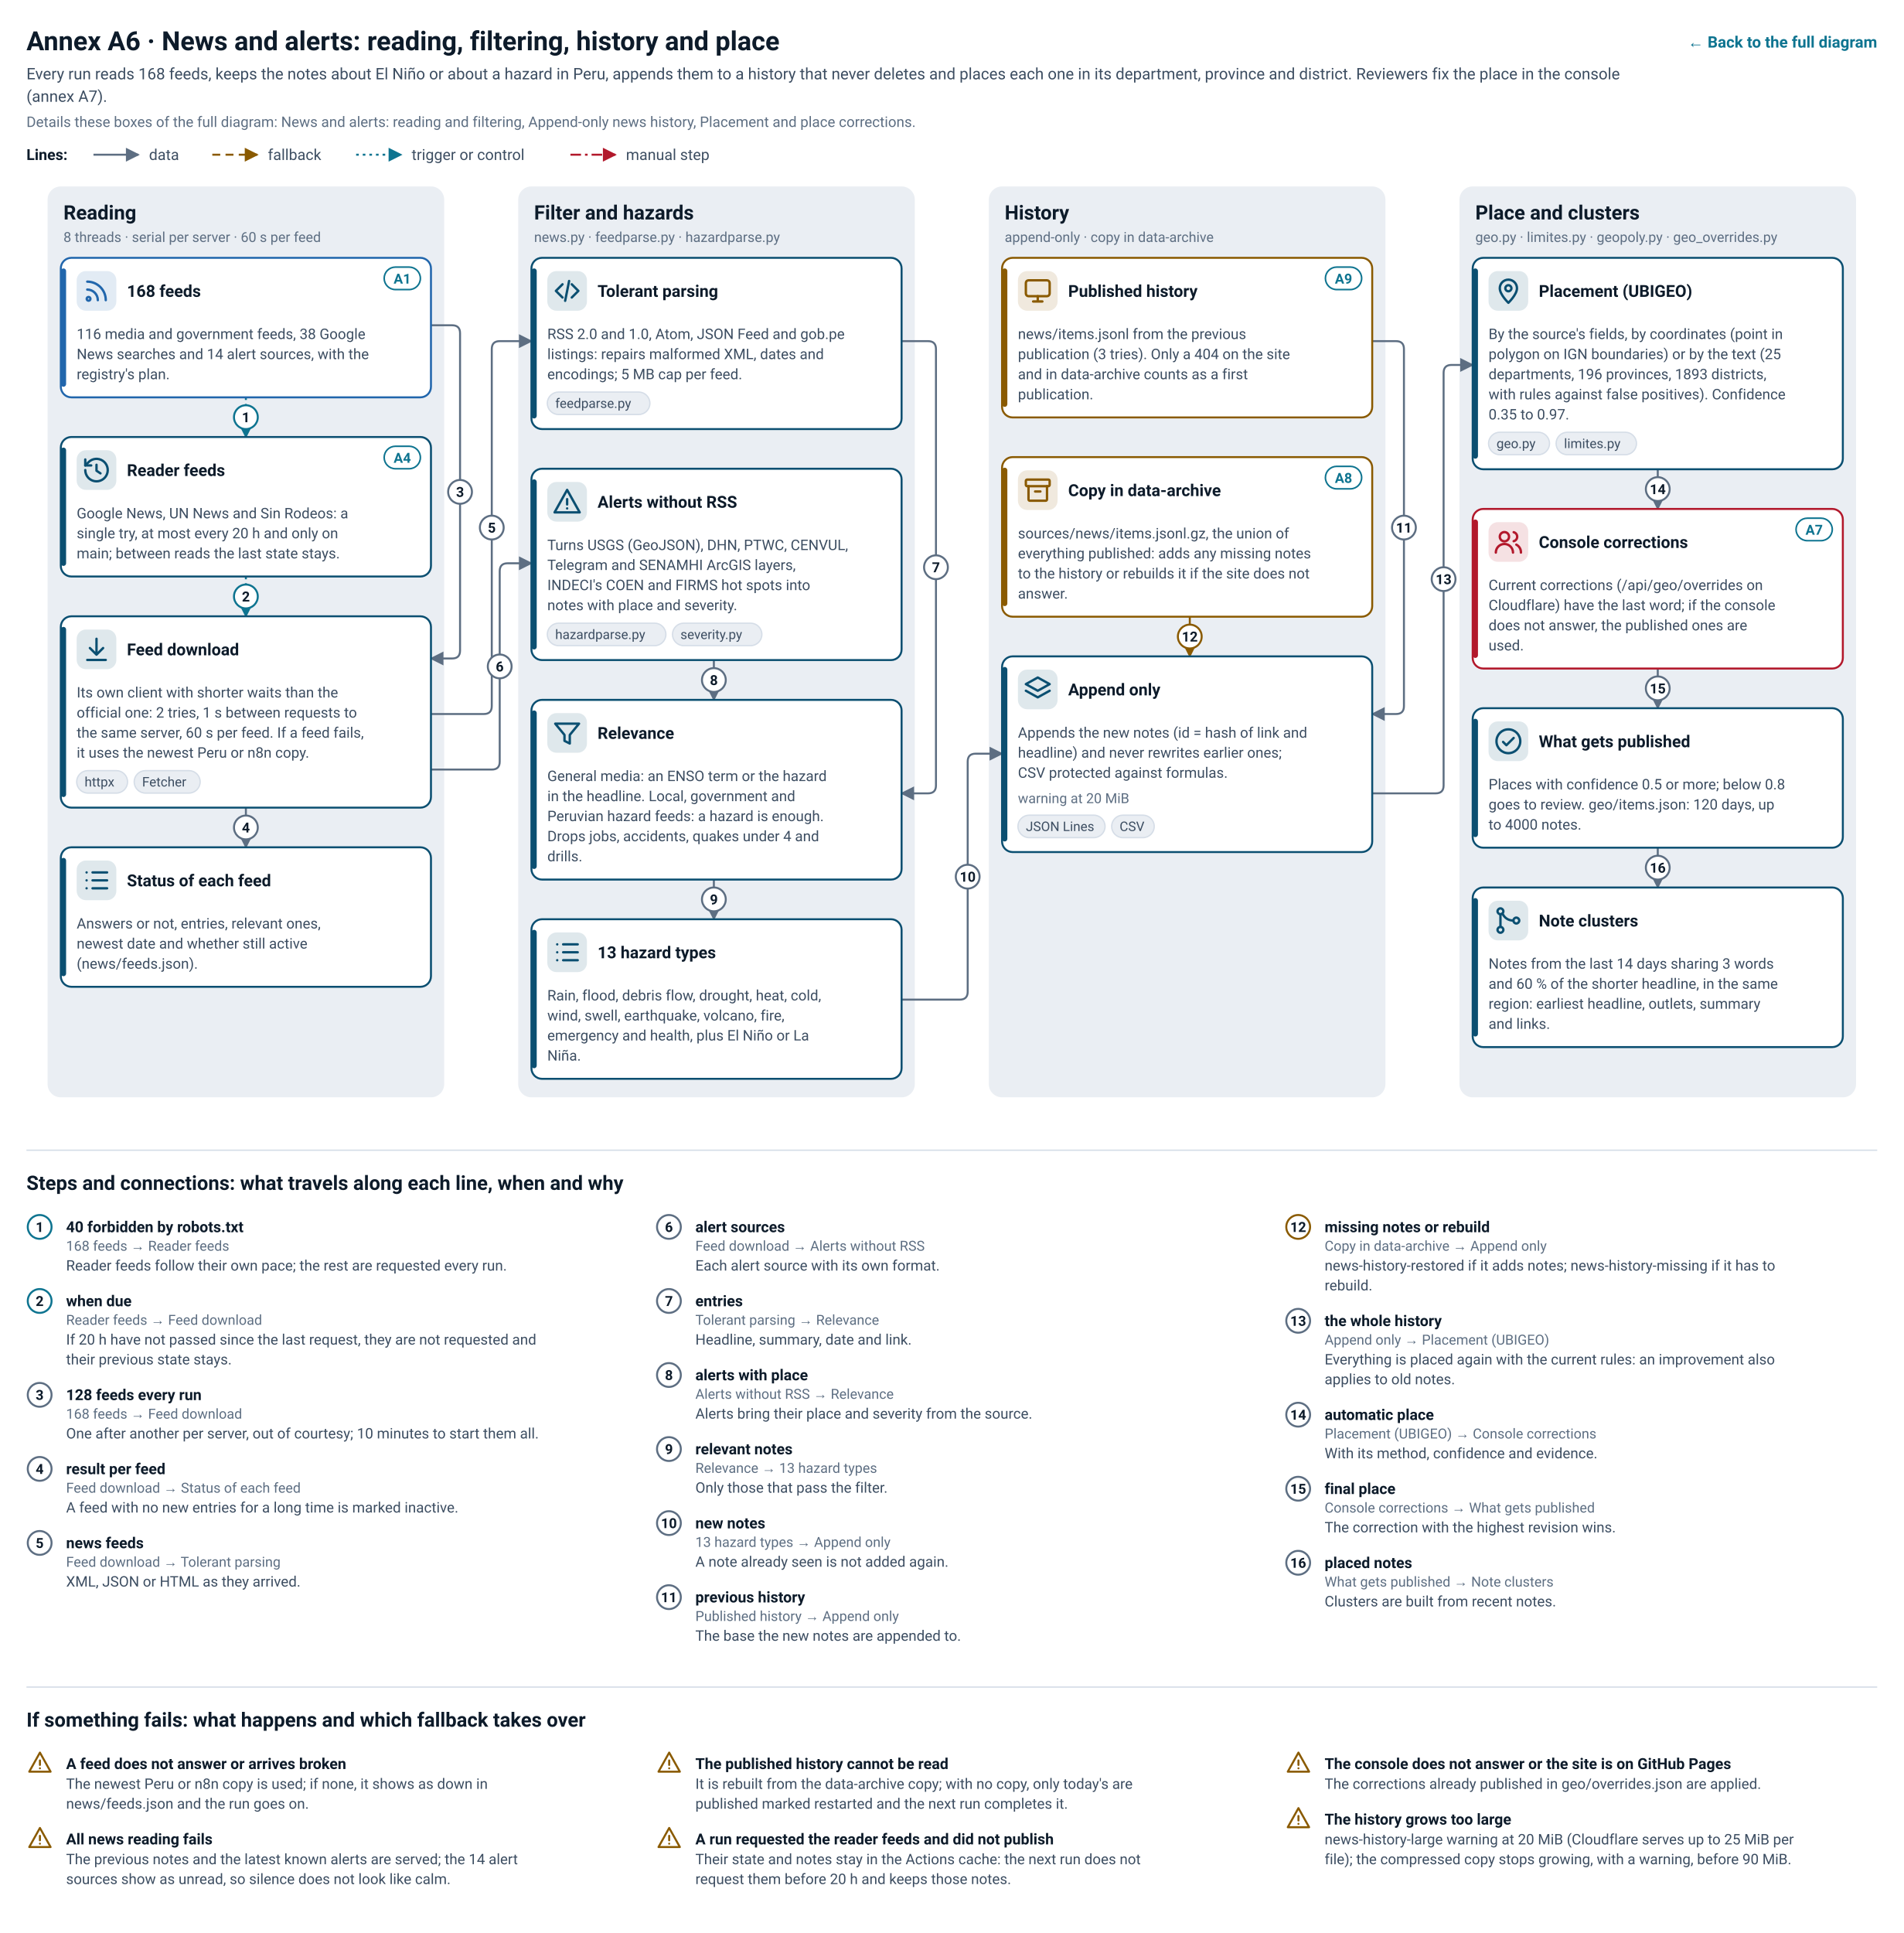
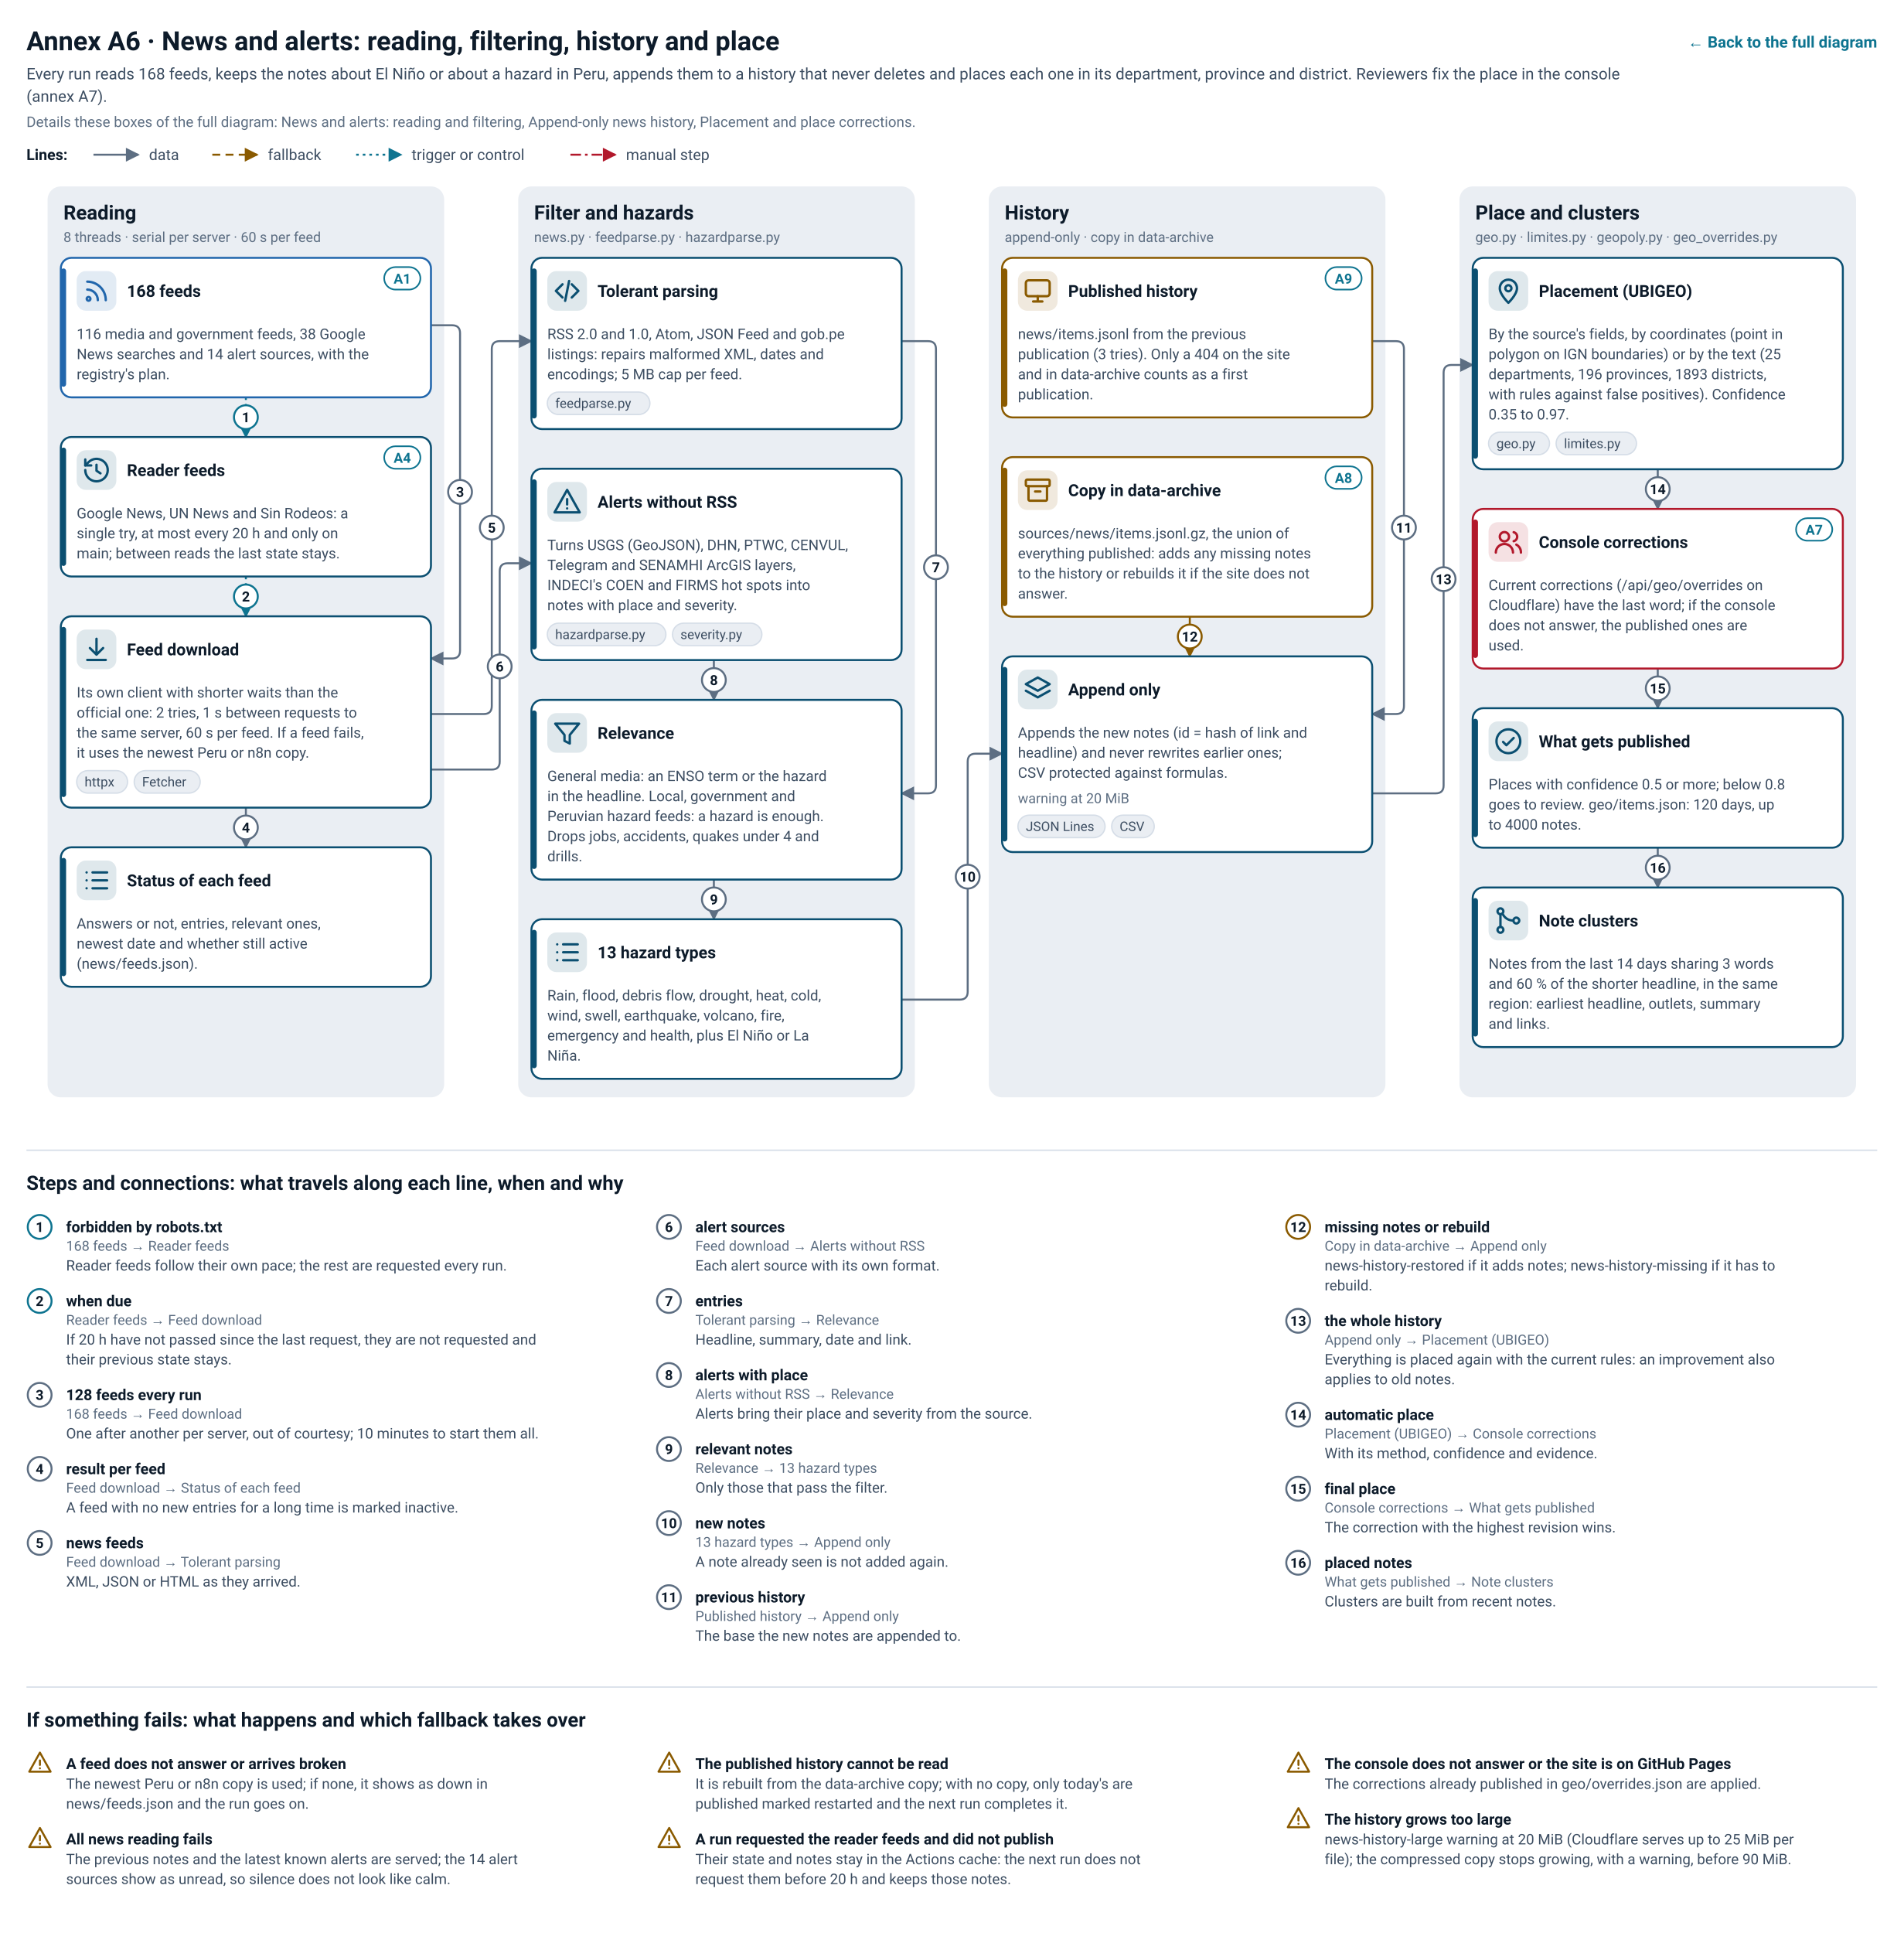
<svg xmlns="http://www.w3.org/2000/svg" viewBox="0 0 1440 1461.9" role="img" aria-labelledby="a6-t a6-d" font-family="system-ui, -apple-system, 'Segoe UI', Roboto, Arial, sans-serif">
  <style>
    .ar-node { stroke-width: 1.5; }
    .ar-h { font-weight: 700; }
    .ar-big, .ar-t, .ar-step-n { font-weight: 700; }
    .ar-halo { stroke-width: 5px; stroke-linejoin: round; paint-order: stroke; }
    .ar-badge { stroke-width: 1.5; }
    .ar-rule { stroke-width: 1; }
    .ar-e { fill: none; stroke-width: 1.5; }
    .ar-edge:hover .ar-e, .ar-edge:focus .ar-e { stroke-width: 3; }
    .ar-node-g:hover .ar-node { stroke-width: 3; }
    .ar-tile { fill-opacity: 0.13; }
    .ar-icon, .ar-warn { fill: none; stroke-width: 1.8; stroke-linecap: round; stroke-linejoin: round; }
    .ar-chip { stroke-width: 1; }
    .ar-tag { stroke-width: 1.2; }
    .ar-tag-t, .ar-link { font-weight: 700; }
    .ar-annex { cursor: pointer; }
    .ar-annex:hover .ar-tag, .ar-annex:focus .ar-tag { stroke-width: 2.4; }
    .ar-bg { fill: var(--bg-elev, #ffffff); }
    .ar-col { fill: var(--bg-sunk, #eaeef3); }
    .ar-node { fill: var(--bg-elev, #ffffff); }
    .ar-h, .ar-big, .ar-t { fill: var(--fg, #0d1b2a); }
    .ar-s { fill: var(--fg-2, #3c4d61); }
    .ar-m { fill: var(--fg-3, #5d6e82); }
    .ar-halo { stroke: var(--bg-elev, #ffffff); }
    .ar-badge { fill: var(--bg-elev, #ffffff); }
    .ar-step { fill: var(--brand, #0b4f71); }
    .ar-step-n { fill: var(--bg-elev, #ffffff); }
    .ar-rule { stroke: var(--line, #d5dde7); }
    .ar-chip { fill: var(--bg-sunk, #eaeef3); stroke: var(--line, #d5dde7); }
    .ar-chip-t { fill: var(--fg-2, #3c4d61); }
    .ar-tag { fill: var(--bg-elev, #ffffff); stroke: var(--brand-2, #0e7490); }
    .ar-tag-t, .ar-link { fill: var(--brand-2, #0e7490); }
    .ar-warn { stroke: var(--watch, #8a5a00); }
    .ar-g-sources { stroke: var(--cool, #2166ac); }
    .ar-f-sources { fill: var(--cool, #2166ac); }
    .ar-g-channels { stroke: var(--s2, #0f766e); }
    .ar-f-channels { fill: var(--s2, #0f766e); }
    .ar-g-stores { stroke: var(--watch, #8a5a00); }
    .ar-f-stores { fill: var(--watch, #8a5a00); }
    .ar-g-pipeline { stroke: var(--brand, #0b4f71); }
    .ar-f-pipeline { fill: var(--brand, #0b4f71); }
    .ar-g-publication { stroke: var(--ok, #1b7a43); }
    .ar-f-publication { fill: var(--ok, #1b7a43); }
    .ar-g-site { stroke: var(--s1, #c2410c); }
    .ar-f-site { fill: var(--s1, #c2410c); }
    .ar-g-operations { stroke: var(--na, #55657a); }
    .ar-f-operations { fill: var(--na, #55657a); }
    .ar-g-people { stroke: var(--warm, #b2182b); }
    .ar-f-people { fill: var(--warm, #b2182b); }
    .ar-e-data { stroke: var(--fg-3, #5d6e82); }
    .ar-k-data { fill: var(--fg-3, #5d6e82); }
    .ar-e-fallback { stroke: var(--watch, #8a5a00); }
    .ar-k-fallback { fill: var(--watch, #8a5a00); }
    .ar-e-trigger { stroke: var(--brand-2, #0e7490); }
    .ar-k-trigger { fill: var(--brand-2, #0e7490); }
    .ar-e-control { stroke: var(--brand-2, #0e7490); }
    .ar-k-control { fill: var(--brand-2, #0e7490); }
    .ar-e-human { stroke: var(--warm, #b2182b); }
    .ar-k-human { fill: var(--warm, #b2182b); }
    /* abierto solo, sigue el tema del sistema; dentro del sitio mandan las variables del tema */
    @media (prefers-color-scheme: dark) {
      :root:not([data-theme='light']) .ar-bg { fill: var(--bg-elev, #0f1c2b); }
      :root:not([data-theme='light']) .ar-col { fill: var(--bg-sunk, #0b1622); }
      :root:not([data-theme='light']) .ar-node { fill: var(--bg-elev, #0f1c2b); }
      :root:not([data-theme='light']) .ar-h, :root:not([data-theme='light']) .ar-big, :root:not([data-theme='light']) .ar-t { fill: var(--fg, #e3ebf3); }
      :root:not([data-theme='light']) .ar-s { fill: var(--fg-2, #b4c2d1); }
      :root:not([data-theme='light']) .ar-m { fill: var(--fg-3, #8d9db0); }
      :root:not([data-theme='light']) .ar-halo { stroke: var(--bg-elev, #0f1c2b); }
      :root:not([data-theme='light']) .ar-badge { fill: var(--bg-elev, #0f1c2b); }
      :root:not([data-theme='light']) .ar-step { fill: var(--brand, #5cc3e6); }
      :root:not([data-theme='light']) .ar-step-n { fill: var(--bg-elev, #0f1c2b); }
      :root:not([data-theme='light']) .ar-rule { stroke: var(--line, #22344a); }
      :root:not([data-theme='light']) .ar-chip { fill: var(--bg-sunk, #0b1622); stroke: var(--line, #22344a); }
      :root:not([data-theme='light']) .ar-chip-t { fill: var(--fg-2, #b4c2d1); }
      :root:not([data-theme='light']) .ar-tag { fill: var(--bg-elev, #0f1c2b); stroke: var(--brand-2, #38bdf8); }
      :root:not([data-theme='light']) .ar-tag-t, :root:not([data-theme='light']) .ar-link { fill: var(--brand-2, #38bdf8); }
      :root:not([data-theme='light']) .ar-warn { stroke: var(--watch, #f3c15b); }
      :root:not([data-theme='light']) .ar-g-sources { stroke: var(--cool, #6cb2e6); }
      :root:not([data-theme='light']) .ar-f-sources { fill: var(--cool, #6cb2e6); }
      :root:not([data-theme='light']) .ar-g-channels { stroke: var(--s2, #5eead4); }
      :root:not([data-theme='light']) .ar-f-channels { fill: var(--s2, #5eead4); }
      :root:not([data-theme='light']) .ar-g-stores { stroke: var(--watch, #f3c15b); }
      :root:not([data-theme='light']) .ar-f-stores { fill: var(--watch, #f3c15b); }
      :root:not([data-theme='light']) .ar-g-pipeline { stroke: var(--brand, #5cc3e6); }
      :root:not([data-theme='light']) .ar-f-pipeline { fill: var(--brand, #5cc3e6); }
      :root:not([data-theme='light']) .ar-g-publication { stroke: var(--ok, #5fd08f); }
      :root:not([data-theme='light']) .ar-f-publication { fill: var(--ok, #5fd08f); }
      :root:not([data-theme='light']) .ar-g-site { stroke: var(--s1, #fb923c); }
      :root:not([data-theme='light']) .ar-f-site { fill: var(--s1, #fb923c); }
      :root:not([data-theme='light']) .ar-g-operations { stroke: var(--na, #9aabbf); }
      :root:not([data-theme='light']) .ar-f-operations { fill: var(--na, #9aabbf); }
      :root:not([data-theme='light']) .ar-g-people { stroke: var(--warm, #f4795f); }
      :root:not([data-theme='light']) .ar-f-people { fill: var(--warm, #f4795f); }
      :root:not([data-theme='light']) .ar-e-data { stroke: var(--fg-3, #8d9db0); }
      :root:not([data-theme='light']) .ar-k-data { fill: var(--fg-3, #8d9db0); }
      :root:not([data-theme='light']) .ar-e-fallback { stroke: var(--watch, #f3c15b); }
      :root:not([data-theme='light']) .ar-k-fallback { fill: var(--watch, #f3c15b); }
      :root:not([data-theme='light']) .ar-e-trigger { stroke: var(--brand-2, #38bdf8); }
      :root:not([data-theme='light']) .ar-k-trigger { fill: var(--brand-2, #38bdf8); }
      :root:not([data-theme='light']) .ar-e-control { stroke: var(--brand-2, #38bdf8); }
      :root:not([data-theme='light']) .ar-k-control { fill: var(--brand-2, #38bdf8); }
      :root:not([data-theme='light']) .ar-e-human { stroke: var(--warm, #f4795f); }
      :root:not([data-theme='light']) .ar-k-human { fill: var(--warm, #f4795f); }
    }
  </style>
  <defs>
    <marker id="a6-m-data" viewBox="0 0 10 10" refX="9" refY="5" markerWidth="7" markerHeight="7" orient="auto-start-reverse">
      <path class="ar-k-data" d="M0 0L10 5L0 10z" />
    </marker>
    <marker id="a6-m-fallback" viewBox="0 0 10 10" refX="9" refY="5" markerWidth="7" markerHeight="7" orient="auto-start-reverse">
      <path class="ar-k-fallback" d="M0 0L10 5L0 10z" />
    </marker>
    <marker id="a6-m-trigger" viewBox="0 0 10 10" refX="9" refY="5" markerWidth="7" markerHeight="7" orient="auto-start-reverse">
      <path class="ar-k-trigger" d="M0 0L10 5L0 10z" />
    </marker>
    <marker id="a6-m-control" viewBox="0 0 10 10" refX="9" refY="5" markerWidth="7" markerHeight="7" orient="auto-start-reverse">
      <path class="ar-k-control" d="M0 0L10 5L0 10z" />
    </marker>
    <marker id="a6-m-human" viewBox="0 0 10 10" refX="9" refY="5" markerWidth="7" markerHeight="7" orient="auto-start-reverse">
      <path class="ar-k-human" d="M0 0L10 5L0 10z" />
    </marker>
  </defs>
  <rect class="ar-bg" x="0" y="0" width="1440" height="1461.9" rx="14" />
  <text class="ar-big" x="20" y="38" font-size="20">Annex A6 · News and alerts: reading, filtering, history and place</text>
  <a class="ar-annex" href="../arquitectura-en.svg" data-annex="full">
    <text class="ar-link" x="1420" y="36" font-size="12" text-anchor="end">← Back to the full diagram</text>
  </a>
  <text class="ar-s" x="20" y="60" font-size="12">Every run reads 168 feeds, keeps the notes about El Niño or about a hazard in Peru, appends them to a history that never deletes and places each one in its department, province and district. Reviewers fix the place in the console</text>
  <text class="ar-s" x="20" y="77" font-size="12">(annex A7).</text>
  <text class="ar-m" x="20" y="96" font-size="11">Details these boxes of the full diagram: News and alerts: reading and filtering, Append-only news history, Placement and place corrections.</text>
  <text class="ar-t" x="20" y="121" font-size="11.5">Lines:</text>
  <path class="ar-e ar-e-data" d="M70.7 117 L104.7 117" marker-end="url(#a6-m-data)" />
  <text class="ar-s" x="112.7" y="121" font-size="11.5">data</text>
  <path class="ar-e ar-e-fallback" d="M160.6 117 L194.6 117" stroke-dasharray="6 4" marker-end="url(#a6-m-fallback)" />
  <text class="ar-s" x="202.6" y="121" font-size="11.5">fallback</text>
  <path class="ar-e ar-e-trigger" d="M269.4 117 L303.4 117" stroke-dasharray="2 3" marker-end="url(#a6-m-trigger)" />
  <text class="ar-s" x="311.4" y="121" font-size="11.5">trigger or control</text>
  <path class="ar-e ar-e-human" d="M431.5 117 L465.5 117" stroke-dasharray="8 3 2 3" marker-end="url(#a6-m-human)" />
  <text class="ar-s" x="473.5" y="121" font-size="11.5">manual step</text>
  <rect class="ar-col" x="36" y="141" width="300" height="688.9" rx="10" />
  <text class="ar-h" x="48" y="166" font-size="15">Reading</text>
  <text class="ar-m" x="48" y="183" font-size="10.5">8 threads · serial per server · 60 s per feed</text>
  <rect class="ar-col" x="392" y="141" width="300" height="688.9" rx="10" />
  <text class="ar-h" x="404" y="166" font-size="15">Filter and hazards</text>
  <text class="ar-m" x="404" y="183" font-size="10.5">news.py · feedparse.py · hazardparse.py</text>
  <rect class="ar-col" x="748" y="141" width="300" height="688.9" rx="10" />
  <text class="ar-h" x="760" y="166" font-size="15">History</text>
  <text class="ar-m" x="760" y="183" font-size="10.5">append-only · copy in data-archive</text>
  <rect class="ar-col" x="1104" y="141" width="300" height="688.9" rx="10" />
  <text class="ar-h" x="1116" y="166" font-size="15">Place and clusters</text>
  <text class="ar-m" x="1116" y="183" font-size="10.5">geo.py · limites.py · geopoly.py · geo_overrides.py</text>
  <g class="ar-edge" id="a6-e-1" data-edge="1" data-from="feeds" data-to="reader" tabindex="0">
    <path class="ar-e ar-e-trigger" d="M186 300.5 L186 330.5" stroke-dasharray="2 3" marker-end="url(#a6-m-trigger)" />
    <circle class="ar-badge ar-e-trigger" cx="186" cy="315.5" r="9" />
    <text class="ar-t" x="186" y="319.3" font-size="10.5" text-anchor="middle">1</text>
  </g>
  <g class="ar-edge" id="a6-e-2" data-edge="2" data-from="reader" data-to="fetch" tabindex="0">
    <path class="ar-e ar-e-trigger" d="M186 436.1 L186 466.1" stroke-dasharray="2 3" marker-end="url(#a6-m-trigger)" />
    <circle class="ar-badge ar-e-trigger" cx="186" cy="451.1" r="9" />
    <text class="ar-t" x="186" y="454.9" font-size="10.5" text-anchor="middle">2</text>
  </g>
  <g class="ar-edge" id="a6-e-3" data-edge="3" data-from="feeds" data-to="fetch" tabindex="0">
    <path class="ar-e ar-e-data" d="M326 246 L342 246 Q348 246 348 252 L348 492 Q348 498 342 498 L326 498" marker-end="url(#a6-m-data)" />
    <circle class="ar-badge ar-e-data" cx="348" cy="372" r="9" />
    <text class="ar-t" x="348" y="375.8" font-size="10.5" text-anchor="middle">3</text>
  </g>
  <g class="ar-edge" id="a6-e-4" data-edge="4" data-from="fetch" data-to="status" tabindex="0">
    <path class="ar-e ar-e-data" d="M186 610.8 L186 640.8" marker-end="url(#a6-m-data)" />
    <circle class="ar-badge ar-e-data" cx="186" cy="625.8" r="9" />
    <text class="ar-t" x="186" y="629.6" font-size="10.5" text-anchor="middle">4</text>
  </g>
  <g class="ar-edge" id="a6-e-5" data-edge="5" data-from="fetch" data-to="parse" tabindex="0">
    <path class="ar-e ar-e-data" d="M326 540 L366 540 Q372 540 372 534 L372 264 Q372 258 378 258 L402 258" marker-end="url(#a6-m-data)" />
    <circle class="ar-badge ar-e-data" cx="372" cy="399" r="9" />
    <text class="ar-t" x="372" y="402.8" font-size="10.5" text-anchor="middle">5</text>
  </g>
  <g class="ar-edge" id="a6-e-6" data-edge="6" data-from="fetch" data-to="hazards" tabindex="0">
    <path class="ar-e ar-e-data" d="M326 582 L372 582 Q378 582 378 576 L378 432 Q378 426 384 426 L402 426" marker-end="url(#a6-m-data)" />
    <circle class="ar-badge ar-e-data" cx="378" cy="504" r="9" />
    <text class="ar-t" x="378" y="507.8" font-size="10.5" text-anchor="middle">6</text>
  </g>
  <g class="ar-edge" id="a6-e-7" data-edge="7" data-from="parse" data-to="relevance" tabindex="0">
    <path class="ar-e ar-e-data" d="M682 258 L702 258 Q708 258 708 264 L708 594 Q708 600 702 600 L682 600" marker-end="url(#a6-m-data)" />
    <circle class="ar-badge ar-e-data" cx="708" cy="429" r="9" />
    <text class="ar-t" x="708" y="432.8" font-size="10.5" text-anchor="middle">7</text>
  </g>
  <g class="ar-edge" id="a6-e-8" data-edge="8" data-from="hazards" data-to="relevance" tabindex="0">
    <path class="ar-e ar-e-data" d="M540 499.3 L540 529.3" marker-end="url(#a6-m-data)" />
    <circle class="ar-badge ar-e-data" cx="540" cy="514.3" r="9" />
    <text class="ar-t" x="540" y="518.1" font-size="10.5" text-anchor="middle">8</text>
  </g>
  <g class="ar-edge" id="a6-e-9" data-edge="9" data-from="relevance" data-to="tags" tabindex="0">
    <path class="ar-e ar-e-data" d="M540 665.2 L540 695.2" marker-end="url(#a6-m-data)" />
    <circle class="ar-badge ar-e-data" cx="540" cy="680.2" r="9" />
    <text class="ar-t" x="540" y="684" font-size="10.5" text-anchor="middle">9</text>
  </g>
  <g class="ar-edge" id="a6-e-10" data-edge="10" data-from="tags" data-to="append" tabindex="0">
    <path class="ar-e ar-e-data" d="M682 756 L726 756 Q732 756 732 750 L732 576 Q732 570 738 570 L758 570" marker-end="url(#a6-m-data)" />
    <circle class="ar-badge ar-e-data" cx="732" cy="663" r="9" />
    <text class="ar-t" x="732" y="666.8" font-size="10.5" text-anchor="middle">10</text>
  </g>
  <g class="ar-edge" id="a6-e-11" data-edge="11" data-from="prev" data-to="append" tabindex="0">
    <path class="ar-e ar-e-data" d="M1038 258 L1056 258 Q1062 258 1062 264 L1062 534 Q1062 540 1056 540 L1038 540" marker-end="url(#a6-m-data)" />
    <circle class="ar-badge ar-e-data" cx="1062" cy="399" r="9" />
    <text class="ar-t" x="1062" y="402.8" font-size="10.5" text-anchor="middle">11</text>
  </g>
  <g class="ar-edge" id="a6-e-12" data-edge="12" data-from="backup" data-to="append" tabindex="0">
    <path class="ar-e ar-e-fallback" d="M900 466.4 L900 496.4" stroke-dasharray="6 4" marker-end="url(#a6-m-fallback)" />
    <circle class="ar-badge ar-e-fallback" cx="900" cy="481.4" r="9" />
    <text class="ar-t" x="900" y="485.2" font-size="10.5" text-anchor="middle">12</text>
  </g>
  <g class="ar-edge" id="a6-e-13" data-edge="13" data-from="append" data-to="locate" tabindex="0">
    <path class="ar-e ar-e-data" d="M1038 600 L1086 600 Q1092 600 1092 594 L1092 282 Q1092 276 1098 276 L1114 276" marker-end="url(#a6-m-data)" />
    <circle class="ar-badge ar-e-data" cx="1092" cy="438" r="9" />
    <text class="ar-t" x="1092" y="441.8" font-size="10.5" text-anchor="middle">13</text>
  </g>
  <g class="ar-edge" id="a6-e-14" data-edge="14" data-from="locate" data-to="overrides" tabindex="0">
    <path class="ar-e ar-e-data" d="M1254 354.9 L1254 384.9" marker-end="url(#a6-m-data)" />
    <circle class="ar-badge ar-e-data" cx="1254" cy="369.9" r="9" />
    <text class="ar-t" x="1254" y="373.7" font-size="10.5" text-anchor="middle">14</text>
  </g>
  <g class="ar-edge" id="a6-e-15" data-edge="15" data-from="overrides" data-to="publish" tabindex="0">
    <path class="ar-e ar-e-data" d="M1254 505.6 L1254 535.6" marker-end="url(#a6-m-data)" />
    <circle class="ar-badge ar-e-data" cx="1254" cy="520.6" r="9" />
    <text class="ar-t" x="1254" y="524.4" font-size="10.5" text-anchor="middle">15</text>
  </g>
  <g class="ar-edge" id="a6-e-16" data-edge="16" data-from="publish" data-to="clusters" tabindex="0">
    <path class="ar-e ar-e-data" d="M1254 641.2 L1254 671.2" marker-end="url(#a6-m-data)" />
    <circle class="ar-badge ar-e-data" cx="1254" cy="656.2" r="9" />
    <text class="ar-t" x="1254" y="660" font-size="10.5" text-anchor="middle">16</text>
  </g>
  <g class="ar-node-g" id="a6-n-feeds" data-node="feeds">
    <rect class="ar-node ar-g-sources" x="46" y="195" width="280" height="105.5" rx="8" />
    <rect class="ar-f-sources" x="46" y="203" width="4" height="89.5" rx="2" />
    <rect class="ar-tile ar-f-sources" x="58" y="205" width="30" height="30" rx="7" />
    <g class="ar-icon ar-g-sources" transform="translate(61 208)">
      <path d="M5 11a8 8 0 0 1 8 8M5 5a14 14 0 0 1 14 14" />
      <circle cx="6" cy="18" r="1.4" />
    </g>
    <text class="ar-t" x="96" y="224.5" font-size="12.5">168 feeds</text>
    <text class="ar-s" x="58" y="256.4" font-size="11">116 media and government feeds, 38 Google</text>
    <text class="ar-s" x="58" y="271.6" font-size="11">News searches and 14 alert sources, with the</text>
    <text class="ar-s" x="58" y="286.8" font-size="11">registry's plan.</text>
    <a class="ar-annex" href="a1-en.svg" data-annex="a1">
      <rect class="ar-tag" x="290.6" y="202" width="27.4" height="17" rx="8.5" />
      <text class="ar-tag-t" x="304.3" y="214.5" font-size="10.5" text-anchor="middle">A1</text>
    </a>
  </g>
  <g class="ar-node-g" id="a6-n-reader" data-node="reader">
    <rect class="ar-node ar-g-pipeline" x="46" y="330.5" width="280" height="105.5" rx="8" />
    <rect class="ar-f-pipeline" x="46" y="338.5" width="4" height="89.5" rx="2" />
    <rect class="ar-tile ar-f-pipeline" x="58" y="340.5" width="30" height="30" rx="7" />
    <g class="ar-icon ar-g-pipeline" transform="translate(61 343.5)">
      <path d="M3.5 12a8.5 8.5 0 1 0 2.5-6L3.5 8.5" />
      <path d="M3.5 4v4.5H8M12 8v4.5l3 2" />
    </g>
    <text class="ar-t" x="96" y="360" font-size="12.5">Reader feeds</text>
    <text class="ar-s" x="58" y="392" font-size="11">Google News, UN News and Sin Rodeos: a</text>
    <text class="ar-s" x="58" y="407.1" font-size="11">single try, at most every 20 h and only on</text>
    <text class="ar-s" x="58" y="422.3" font-size="11">main; between reads the last state stays.</text>
    <a class="ar-annex" href="a4-en.svg" data-annex="a4">
      <rect class="ar-tag" x="290.6" y="337.5" width="27.4" height="17" rx="8.5" />
      <text class="ar-tag-t" x="304.3" y="350" font-size="10.5" text-anchor="middle">A4</text>
    </a>
  </g>
  <g class="ar-node-g" id="a6-n-fetch" data-node="fetch">
    <rect class="ar-node ar-g-pipeline" x="46" y="466.1" width="280" height="144.7" rx="8" />
    <rect class="ar-f-pipeline" x="46" y="474.1" width="4" height="128.7" rx="2" />
    <rect class="ar-tile ar-f-pipeline" x="58" y="476.1" width="30" height="30" rx="7" />
    <g class="ar-icon ar-g-pipeline" transform="translate(61 479.1)">
      <path d="M12 4v12M7 11l5 5 5-5M5 20h14" />
    </g>
    <text class="ar-t" x="96" y="495.6" font-size="12.5">Feed download</text>
    <text class="ar-s" x="58" y="527.5" font-size="11">Its own client with shorter waits than the</text>
    <text class="ar-s" x="58" y="542.7" font-size="11">official one: 2 tries, 1 s between requests to</text>
    <text class="ar-s" x="58" y="557.9" font-size="11">the same server, 60 s per feed. If a feed fails,</text>
    <text class="ar-s" x="58" y="573" font-size="11">it uses the newest Peru or n8n copy.</text>
    <rect class="ar-chip" x="58" y="582.8" width="38.5" height="17" rx="8.5" />
    <text class="ar-chip-t" x="64" y="594.8" font-size="10">httpx</text>
    <rect class="ar-chip" x="101.5" y="582.8" width="49.9" height="17" rx="8.5" />
    <text class="ar-chip-t" x="107.5" y="594.8" font-size="10">Fetcher</text>
  </g>
  <g class="ar-node-g" id="a6-n-status" data-node="status">
    <rect class="ar-node ar-g-pipeline" x="46" y="640.8" width="280" height="105.5" rx="8" />
    <rect class="ar-f-pipeline" x="46" y="648.8" width="4" height="89.5" rx="2" />
    <rect class="ar-tile ar-f-pipeline" x="58" y="650.8" width="30" height="30" rx="7" />
    <g class="ar-icon ar-g-pipeline" transform="translate(61 653.8)">
      <path d="M9 6h11M9 12h11M9 18h11" />
      <path d="M4.5 6h.01M4.5 12h.01M4.5 18h.01" />
    </g>
    <text class="ar-t" x="96" y="670.3" font-size="12.5">Status of each feed</text>
    <text class="ar-s" x="58" y="702.2" font-size="11">Answers or not, entries, relevant ones,</text>
    <text class="ar-s" x="58" y="717.4" font-size="11">newest date and whether still active</text>
    <text class="ar-s" x="58" y="732.6" font-size="11">(news/feeds.json).</text>
  </g>
  <g class="ar-node-g" id="a6-n-parse" data-node="parse">
    <rect class="ar-node ar-g-pipeline" x="402" y="195" width="280" height="129.5" rx="8" />
    <rect class="ar-f-pipeline" x="402" y="203" width="4" height="113.5" rx="2" />
    <rect class="ar-tile ar-f-pipeline" x="414" y="205" width="30" height="30" rx="7" />
    <g class="ar-icon ar-g-pipeline" transform="translate(417 208)">
      <path d="M8.5 7L3.5 12l5 5M15.5 7l5 5-5 5M13.5 4.5l-3 15" />
    </g>
    <text class="ar-t" x="452" y="224.5" font-size="12.5">Tolerant parsing</text>
    <text class="ar-s" x="414" y="256.4" font-size="11">RSS 2.0 and 1.0, Atom, JSON Feed and gob.pe</text>
    <text class="ar-s" x="414" y="271.6" font-size="11">listings: repairs malformed XML, dates and</text>
    <text class="ar-s" x="414" y="286.8" font-size="11">encodings; 5 MB cap per feed.</text>
    <rect class="ar-chip" x="414" y="296.5" width="77.6" height="17" rx="8.5" />
    <text class="ar-chip-t" x="420" y="308.5" font-size="10">feedparse.py</text>
  </g>
  <g class="ar-node-g" id="a6-n-hazards" data-node="hazards">
    <rect class="ar-node ar-g-pipeline" x="402" y="354.5" width="280" height="144.7" rx="8" />
    <rect class="ar-f-pipeline" x="402" y="362.5" width="4" height="128.7" rx="2" />
    <rect class="ar-tile ar-f-pipeline" x="414" y="364.5" width="30" height="30" rx="7" />
    <g class="ar-icon ar-g-pipeline" transform="translate(417 367.5)">
      <path d="M12 3l9.5 17H2.5z" />
      <path d="M12 10v4M12 17v.01" />
    </g>
    <text class="ar-t" x="452" y="384" font-size="12.5">Alerts without RSS</text>
    <text class="ar-s" x="414" y="416" font-size="11">Turns USGS (GeoJSON), DHN, PTWC, CENVUL,</text>
    <text class="ar-s" x="414" y="431.1" font-size="11">Telegram and SENAMHI ArcGIS layers,</text>
    <text class="ar-s" x="414" y="446.3" font-size="11">INDECI's COEN and FIRMS hot spots into</text>
    <text class="ar-s" x="414" y="461.5" font-size="11">notes with place and severity.</text>
    <rect class="ar-chip" x="414" y="471.3" width="89.7" height="17" rx="8.5" />
    <text class="ar-chip-t" x="420" y="483.3" font-size="10">hazardparse.py</text>
    <rect class="ar-chip" x="508.7" y="471.3" width="67.6" height="17" rx="8.5" />
    <text class="ar-chip-t" x="514.7" y="483.3" font-size="10">severity.py</text>
  </g>
  <g class="ar-node-g" id="a6-n-relevance" data-node="relevance">
    <rect class="ar-node ar-g-pipeline" x="402" y="529.3" width="280" height="135.9" rx="8" />
    <rect class="ar-f-pipeline" x="402" y="537.3" width="4" height="119.9" rx="2" />
    <rect class="ar-tile ar-f-pipeline" x="414" y="539.3" width="30" height="30" rx="7" />
    <g class="ar-icon ar-g-pipeline" transform="translate(417 542.3)">
      <path d="M3 5h18l-7 8.5V20l-4-2v-4.5z" />
    </g>
    <text class="ar-t" x="452" y="558.8" font-size="12.5">Relevance</text>
    <text class="ar-s" x="414" y="590.7" font-size="11">General media: an ENSO term or the hazard</text>
    <text class="ar-s" x="414" y="605.9" font-size="11">in the headline. Local, government and</text>
    <text class="ar-s" x="414" y="621" font-size="11">Peruvian hazard feeds: a hazard is enough.</text>
    <text class="ar-s" x="414" y="636.2" font-size="11">Drops jobs, accidents, quakes under 4 and</text>
    <text class="ar-s" x="414" y="651.4" font-size="11">drills.</text>
  </g>
  <g class="ar-node-g" id="a6-n-tags" data-node="tags">
    <rect class="ar-node ar-g-pipeline" x="402" y="695.2" width="280" height="120.7" rx="8" />
    <rect class="ar-f-pipeline" x="402" y="703.2" width="4" height="104.7" rx="2" />
    <rect class="ar-tile ar-f-pipeline" x="414" y="705.2" width="30" height="30" rx="7" />
    <g class="ar-icon ar-g-pipeline" transform="translate(417 708.2)">
      <path d="M9 6h11M9 12h11M9 18h11" />
      <path d="M4.5 6h.01M4.5 12h.01M4.5 18h.01" />
    </g>
    <text class="ar-t" x="452" y="724.7" font-size="12.5">13 hazard types</text>
    <text class="ar-s" x="414" y="756.6" font-size="11">Rain, flood, debris flow, drought, heat, cold,</text>
    <text class="ar-s" x="414" y="771.8" font-size="11">wind, swell, earthquake, volcano, fire,</text>
    <text class="ar-s" x="414" y="786.9" font-size="11">emergency and health, plus El Niño or La</text>
    <text class="ar-s" x="414" y="802.1" font-size="11">Niña.</text>
  </g>
  <g class="ar-node-g" id="a6-n-prev" data-node="prev">
    <rect class="ar-node ar-g-stores" x="758" y="195" width="280" height="120.7" rx="8" />
    <rect class="ar-f-stores" x="758" y="203" width="4" height="104.7" rx="2" />
    <rect class="ar-tile ar-f-stores" x="770" y="205" width="30" height="30" rx="7" />
    <g class="ar-icon ar-g-stores" transform="translate(773 208)">
      <rect x="3" y="4" width="18" height="12" rx="2" />
      <path d="M8.5 20h7M12 16v4" />
    </g>
    <text class="ar-t" x="808" y="224.5" font-size="12.5">Published history</text>
    <text class="ar-s" x="770" y="256.4" font-size="11">news/items.jsonl from the previous</text>
    <text class="ar-s" x="770" y="271.6" font-size="11">publication (3 tries). Only a 404 on the site</text>
    <text class="ar-s" x="770" y="286.8" font-size="11">and in data-archive counts as a first</text>
    <text class="ar-s" x="770" y="302" font-size="11">publication.</text>
    <a class="ar-annex" href="a9-en.svg" data-annex="a9">
      <rect class="ar-tag" x="1002.6" y="202" width="27.4" height="17" rx="8.5" />
      <text class="ar-tag-t" x="1016.3" y="214.5" font-size="10.5" text-anchor="middle">A9</text>
    </a>
  </g>
  <g class="ar-node-g" id="a6-n-backup" data-node="backup">
    <rect class="ar-node ar-g-stores" x="758" y="345.7" width="280" height="120.7" rx="8" />
    <rect class="ar-f-stores" x="758" y="353.7" width="4" height="104.7" rx="2" />
    <rect class="ar-tile ar-f-stores" x="770" y="355.7" width="30" height="30" rx="7" />
    <g class="ar-icon ar-g-stores" transform="translate(773 358.7)">
      <rect x="3" y="4" width="18" height="5" rx="1" />
      <path d="M5 9v10a1 1 0 0 0 1 1h12a1 1 0 0 0 1-1V9M10 13h4" />
    </g>
    <text class="ar-t" x="808" y="375.2" font-size="12.5">Copy in data-archive</text>
    <text class="ar-s" x="770" y="407.2" font-size="11">sources/news/items.jsonl.gz, the union of</text>
    <text class="ar-s" x="770" y="422.3" font-size="11">everything published: adds any missing notes</text>
    <text class="ar-s" x="770" y="437.5" font-size="11">to the history or rebuilds it if the site does not</text>
    <text class="ar-s" x="770" y="452.7" font-size="11">answer.</text>
    <a class="ar-annex" href="a8-en.svg" data-annex="a8">
      <rect class="ar-tag" x="1002.6" y="352.7" width="27.4" height="17" rx="8.5" />
      <text class="ar-tag-t" x="1016.3" y="365.2" font-size="10.5" text-anchor="middle">A8</text>
    </a>
  </g>
  <g class="ar-node-g" id="a6-n-append" data-node="append">
    <rect class="ar-node ar-g-pipeline" x="758" y="496.4" width="280" height="148" rx="8" />
    <rect class="ar-f-pipeline" x="758" y="504.4" width="4" height="132" rx="2" />
    <rect class="ar-tile ar-f-pipeline" x="770" y="506.4" width="30" height="30" rx="7" />
    <g class="ar-icon ar-g-pipeline" transform="translate(773 509.4)">
      <path d="M12 3l9 5-9 5-9-5z" />
      <path d="M3 13l9 5 9-5" />
    </g>
    <text class="ar-t" x="808" y="525.9" font-size="12.5">Append only</text>
    <text class="ar-s" x="770" y="557.9" font-size="11">Appends the new notes (id = hash of link and</text>
    <text class="ar-s" x="770" y="573" font-size="11">headline) and never rewrites earlier ones;</text>
    <text class="ar-s" x="770" y="588.2" font-size="11">CSV protected against formulas.</text>
    <text class="ar-m" x="770" y="607.4" font-size="10.5">warning at 20 MiB</text>
    <rect class="ar-chip" x="770" y="616.5" width="65.9" height="17" rx="8.5" />
    <text class="ar-chip-t" x="776" y="628.5" font-size="10">JSON Lines</text>
    <rect class="ar-chip" x="840.9" y="616.5" width="32.2" height="17" rx="8.5" />
    <text class="ar-chip-t" x="846.9" y="628.5" font-size="10">CSV</text>
  </g>
  <g class="ar-node-g" id="a6-n-locate" data-node="locate">
    <rect class="ar-node ar-g-pipeline" x="1114" y="195" width="280" height="159.9" rx="8" />
    <rect class="ar-f-pipeline" x="1114" y="203" width="4" height="143.9" rx="2" />
    <rect class="ar-tile ar-f-pipeline" x="1126" y="205" width="30" height="30" rx="7" />
    <g class="ar-icon ar-g-pipeline" transform="translate(1129 208)">
      <path d="M12 21s-6.5-6.2-6.5-11a6.5 6.5 0 0 1 13 0c0 4.8-6.5 11-6.5 11z" />
      <circle cx="12" cy="10" r="2.3" />
    </g>
    <text class="ar-t" x="1164" y="224.5" font-size="12.5">Placement (UBIGEO)</text>
    <text class="ar-s" x="1126" y="256.4" font-size="11">By the source's fields, by coordinates (point in</text>
    <text class="ar-s" x="1126" y="271.6" font-size="11">polygon on IGN boundaries) or by the text (25</text>
    <text class="ar-s" x="1126" y="286.8" font-size="11">departments, 196 provinces, 1893 districts,</text>
    <text class="ar-s" x="1126" y="302" font-size="11">with rules against false positives). Confidence</text>
    <text class="ar-s" x="1126" y="317.2" font-size="11">0.35 to 0.97.</text>
    <rect class="ar-chip" x="1126" y="326.9" width="46.1" height="17" rx="8.5" />
    <text class="ar-chip-t" x="1132" y="338.9" font-size="10">geo.py</text>
    <rect class="ar-chip" x="1177.1" y="326.9" width="60.8" height="17" rx="8.5" />
    <text class="ar-chip-t" x="1183.1" y="338.9" font-size="10">limites.py</text>
  </g>
  <g class="ar-node-g" id="a6-n-overrides" data-node="overrides">
    <rect class="ar-node ar-g-people" x="1114" y="384.9" width="280" height="120.7" rx="8" />
    <rect class="ar-f-people" x="1114" y="392.9" width="4" height="104.7" rx="2" />
    <rect class="ar-tile ar-f-people" x="1126" y="394.9" width="30" height="30" rx="7" />
    <g class="ar-icon ar-g-people" transform="translate(1129 397.9)">
      <circle cx="9" cy="8" r="3.5" />
      <path d="M2.5 20a6.5 6.5 0 0 1 13 0M16 4.6a3.5 3.5 0 0 1 0 6.8M18 14a6.5 6.5 0 0 1 3.5 6" />
    </g>
    <text class="ar-t" x="1164" y="414.4" font-size="12.5">Console corrections</text>
    <text class="ar-s" x="1126" y="446.3" font-size="11">Current corrections (/api/geo/overrides on</text>
    <text class="ar-s" x="1126" y="461.5" font-size="11">Cloudflare) have the last word; if the console</text>
    <text class="ar-s" x="1126" y="476.7" font-size="11">does not answer, the published ones are</text>
    <text class="ar-s" x="1126" y="491.9" font-size="11">used.</text>
    <a class="ar-annex" href="a7-en.svg" data-annex="a7">
      <rect class="ar-tag" x="1358.6" y="391.9" width="27.4" height="17" rx="8.5" />
      <text class="ar-tag-t" x="1372.3" y="404.4" font-size="10.5" text-anchor="middle">A7</text>
    </a>
  </g>
  <g class="ar-node-g" id="a6-n-publish" data-node="publish">
    <rect class="ar-node ar-g-pipeline" x="1114" y="535.6" width="280" height="105.5" rx="8" />
    <rect class="ar-f-pipeline" x="1114" y="543.6" width="4" height="89.5" rx="2" />
    <rect class="ar-tile ar-f-pipeline" x="1126" y="545.6" width="30" height="30" rx="7" />
    <g class="ar-icon ar-g-pipeline" transform="translate(1129 548.6)">
      <circle cx="12" cy="12" r="9" />
      <path d="M8 12.5l2.5 2.5L16 9.5" />
    </g>
    <text class="ar-t" x="1164" y="565.1" font-size="12.5">What gets published</text>
    <text class="ar-s" x="1126" y="597" font-size="11">Places with confidence 0.5 or more; below 0.8</text>
    <text class="ar-s" x="1126" y="612.2" font-size="11">goes to review. geo/items.json: 120 days, up</text>
    <text class="ar-s" x="1126" y="627.4" font-size="11">to 4000 notes.</text>
  </g>
  <g class="ar-node-g" id="a6-n-clusters" data-node="clusters">
    <rect class="ar-node ar-g-pipeline" x="1114" y="671.2" width="280" height="120.7" rx="8" />
    <rect class="ar-f-pipeline" x="1114" y="679.2" width="4" height="104.7" rx="2" />
    <rect class="ar-tile ar-f-pipeline" x="1126" y="681.2" width="30" height="30" rx="7" />
    <g class="ar-icon ar-g-pipeline" transform="translate(1129 684.2)">
      <circle cx="6" cy="5" r="2.2" />
      <circle cx="6" cy="19" r="2.2" />
      <circle cx="18" cy="12" r="2.2" />
      <path d="M6 7.2v9.6M7.5 6.6C9 10 12 12 15.8 12" />
    </g>
    <text class="ar-t" x="1164" y="700.7" font-size="12.5">Note clusters</text>
    <text class="ar-s" x="1126" y="732.6" font-size="11">Notes from the last 14 days sharing 3 words</text>
    <text class="ar-s" x="1126" y="747.8" font-size="11">and 60 % of the shorter headline, in the same</text>
    <text class="ar-s" x="1126" y="762.9" font-size="11">region: earliest headline, outlets, summary</text>
    <text class="ar-s" x="1126" y="778.1" font-size="11">and links.</text>
  </g>
  <line class="ar-rule" x1="20" y1="869.9" x2="1420" y2="869.9" />
  <text class="ar-h" x="20" y="899.9" font-size="15">Steps and connections: what travels along each line, when and why</text>
  <circle class="ar-badge ar-e-trigger" cx="30" cy="927.9" r="9" />
  <text class="ar-t" x="30" y="931.7" font-size="10.5" text-anchor="middle">1</text>
-   <text class="ar-t" x="50" y="931.9" font-size="11.5">40 forbidden by robots.txt</text>
+   <text class="ar-t" x="50" y="931.9" font-size="11.5">forbidden by robots.txt</text>
  <text class="ar-m" x="50" y="945.9" font-size="10.5">168 feeds → Reader feeds</text>
  <text class="ar-s" x="50" y="960.9" font-size="11">Reader feeds follow their own pace; the rest are requested every run.</text>
  <circle class="ar-badge ar-e-trigger" cx="30" cy="983.9" r="9" />
  <text class="ar-t" x="30" y="987.7" font-size="10.5" text-anchor="middle">2</text>
  <text class="ar-t" x="50" y="987.9" font-size="11.5">when due</text>
  <text class="ar-m" x="50" y="1001.9" font-size="10.5">Reader feeds → Feed download</text>
  <text class="ar-s" x="50" y="1016.9" font-size="11">If 20 h have not passed since the last request, they are not requested and</text>
  <text class="ar-s" x="50" y="1031.9" font-size="11">their previous state stays.</text>
  <circle class="ar-badge ar-e-data" cx="30" cy="1054.9" r="9" />
  <text class="ar-t" x="30" y="1058.7" font-size="10.5" text-anchor="middle">3</text>
  <text class="ar-t" x="50" y="1058.9" font-size="11.5">128 feeds every run</text>
  <text class="ar-m" x="50" y="1072.9" font-size="10.5">168 feeds → Feed download</text>
  <text class="ar-s" x="50" y="1087.9" font-size="11">One after another per server, out of courtesy; 10 minutes to start them all.</text>
  <circle class="ar-badge ar-e-data" cx="30" cy="1110.9" r="9" />
  <text class="ar-t" x="30" y="1114.7" font-size="10.5" text-anchor="middle">4</text>
  <text class="ar-t" x="50" y="1114.9" font-size="11.5">result per feed</text>
  <text class="ar-m" x="50" y="1128.9" font-size="10.5">Feed download → Status of each feed</text>
  <text class="ar-s" x="50" y="1143.9" font-size="11">A feed with no new entries for a long time is marked inactive.</text>
  <circle class="ar-badge ar-e-data" cx="30" cy="1166.9" r="9" />
  <text class="ar-t" x="30" y="1170.7" font-size="10.5" text-anchor="middle">5</text>
  <text class="ar-t" x="50" y="1170.9" font-size="11.5">news feeds</text>
  <text class="ar-m" x="50" y="1184.9" font-size="10.5">Feed download → Tolerant parsing</text>
  <text class="ar-s" x="50" y="1199.9" font-size="11">XML, JSON or HTML as they arrived.</text>
  <circle class="ar-badge ar-e-data" cx="506" cy="927.9" r="9" />
  <text class="ar-t" x="506" y="931.7" font-size="10.5" text-anchor="middle">6</text>
  <text class="ar-t" x="526" y="931.9" font-size="11.5">alert sources</text>
  <text class="ar-m" x="526" y="945.9" font-size="10.5">Feed download → Alerts without RSS</text>
  <text class="ar-s" x="526" y="960.9" font-size="11">Each alert source with its own format.</text>
  <circle class="ar-badge ar-e-data" cx="506" cy="983.9" r="9" />
  <text class="ar-t" x="506" y="987.7" font-size="10.5" text-anchor="middle">7</text>
  <text class="ar-t" x="526" y="987.9" font-size="11.5">entries</text>
  <text class="ar-m" x="526" y="1001.9" font-size="10.5">Tolerant parsing → Relevance</text>
  <text class="ar-s" x="526" y="1016.9" font-size="11">Headline, summary, date and link.</text>
  <circle class="ar-badge ar-e-data" cx="506" cy="1039.9" r="9" />
  <text class="ar-t" x="506" y="1043.7" font-size="10.5" text-anchor="middle">8</text>
  <text class="ar-t" x="526" y="1043.9" font-size="11.5">alerts with place</text>
  <text class="ar-m" x="526" y="1057.9" font-size="10.5">Alerts without RSS → Relevance</text>
  <text class="ar-s" x="526" y="1072.9" font-size="11">Alerts bring their place and severity from the source.</text>
  <circle class="ar-badge ar-e-data" cx="506" cy="1095.9" r="9" />
  <text class="ar-t" x="506" y="1099.7" font-size="10.5" text-anchor="middle">9</text>
  <text class="ar-t" x="526" y="1099.9" font-size="11.5">relevant notes</text>
  <text class="ar-m" x="526" y="1113.9" font-size="10.5">Relevance → 13 hazard types</text>
  <text class="ar-s" x="526" y="1128.9" font-size="11">Only those that pass the filter.</text>
  <circle class="ar-badge ar-e-data" cx="506" cy="1151.9" r="9" />
  <text class="ar-t" x="506" y="1155.7" font-size="10.5" text-anchor="middle">10</text>
  <text class="ar-t" x="526" y="1155.9" font-size="11.5">new notes</text>
  <text class="ar-m" x="526" y="1169.9" font-size="10.5">13 hazard types → Append only</text>
  <text class="ar-s" x="526" y="1184.9" font-size="11">A note already seen is not added again.</text>
  <circle class="ar-badge ar-e-data" cx="506" cy="1207.9" r="9" />
  <text class="ar-t" x="506" y="1211.7" font-size="10.5" text-anchor="middle">11</text>
  <text class="ar-t" x="526" y="1211.9" font-size="11.5">previous history</text>
  <text class="ar-m" x="526" y="1225.9" font-size="10.5">Published history → Append only</text>
  <text class="ar-s" x="526" y="1240.9" font-size="11">The base the new notes are appended to.</text>
  <circle class="ar-badge ar-e-fallback" cx="982" cy="927.9" r="9" />
  <text class="ar-t" x="982" y="931.7" font-size="10.5" text-anchor="middle">12</text>
  <text class="ar-t" x="1002" y="931.9" font-size="11.5">missing notes or rebuild</text>
  <text class="ar-m" x="1002" y="945.9" font-size="10.5">Copy in data-archive → Append only</text>
  <text class="ar-s" x="1002" y="960.9" font-size="11">news-history-restored if it adds notes; news-history-missing if it has to</text>
  <text class="ar-s" x="1002" y="975.9" font-size="11">rebuild.</text>
  <circle class="ar-badge ar-e-data" cx="982" cy="998.9" r="9" />
  <text class="ar-t" x="982" y="1002.7" font-size="10.5" text-anchor="middle">13</text>
  <text class="ar-t" x="1002" y="1002.9" font-size="11.5">the whole history</text>
  <text class="ar-m" x="1002" y="1016.9" font-size="10.5">Append only → Placement (UBIGEO)</text>
  <text class="ar-s" x="1002" y="1031.9" font-size="11">Everything is placed again with the current rules: an improvement also</text>
  <text class="ar-s" x="1002" y="1046.9" font-size="11">applies to old notes.</text>
  <circle class="ar-badge ar-e-data" cx="982" cy="1069.9" r="9" />
  <text class="ar-t" x="982" y="1073.7" font-size="10.5" text-anchor="middle">14</text>
  <text class="ar-t" x="1002" y="1073.9" font-size="11.5">automatic place</text>
  <text class="ar-m" x="1002" y="1087.9" font-size="10.5">Placement (UBIGEO) → Console corrections</text>
  <text class="ar-s" x="1002" y="1102.9" font-size="11">With its method, confidence and evidence.</text>
  <circle class="ar-badge ar-e-data" cx="982" cy="1125.9" r="9" />
  <text class="ar-t" x="982" y="1129.7" font-size="10.5" text-anchor="middle">15</text>
  <text class="ar-t" x="1002" y="1129.9" font-size="11.5">final place</text>
  <text class="ar-m" x="1002" y="1143.9" font-size="10.5">Console corrections → What gets published</text>
  <text class="ar-s" x="1002" y="1158.9" font-size="11">The correction with the highest revision wins.</text>
  <circle class="ar-badge ar-e-data" cx="982" cy="1181.9" r="9" />
  <text class="ar-t" x="982" y="1185.7" font-size="10.5" text-anchor="middle">16</text>
  <text class="ar-t" x="1002" y="1185.9" font-size="11.5">placed notes</text>
  <text class="ar-m" x="1002" y="1199.9" font-size="10.5">What gets published → Note clusters</text>
  <text class="ar-s" x="1002" y="1214.9" font-size="11">Clusters are built from recent notes.</text>
  <line class="ar-rule" x1="20" y1="1275.9" x2="1420" y2="1275.9" />
  <text class="ar-h" x="20" y="1305.9" font-size="15">If something fails: what happens and which fallback takes over</text>
  <g class="ar-warn" transform="translate(20 1322.9) scale(0.85)">
    <path d="M12 3l9.5 17H2.5z" />
    <path d="M12 10v4M12 17v.01" />
  </g>
  <text class="ar-t" x="50" y="1337.9" font-size="11.5">A feed does not answer or arrives broken</text>
  <text class="ar-s" x="50" y="1352.9" font-size="11">The newest Peru or n8n copy is used; if none, it shows as down in</text>
  <text class="ar-s" x="50" y="1367.9" font-size="11">news/feeds.json and the run goes on.</text>
  <g class="ar-warn" transform="translate(20 1379.9) scale(0.85)">
    <path d="M12 3l9.5 17H2.5z" />
    <path d="M12 10v4M12 17v.01" />
  </g>
  <text class="ar-t" x="50" y="1394.9" font-size="11.5">All news reading fails</text>
  <text class="ar-s" x="50" y="1409.9" font-size="11">The previous notes and the latest known alerts are served; the 14 alert</text>
  <text class="ar-s" x="50" y="1424.9" font-size="11">sources show as unread, so silence does not look like calm.</text>
  <g class="ar-warn" transform="translate(496 1322.9) scale(0.85)">
    <path d="M12 3l9.5 17H2.5z" />
    <path d="M12 10v4M12 17v.01" />
  </g>
  <text class="ar-t" x="526" y="1337.9" font-size="11.5">The published history cannot be read</text>
  <text class="ar-s" x="526" y="1352.9" font-size="11">It is rebuilt from the data-archive copy; with no copy, only today's are</text>
  <text class="ar-s" x="526" y="1367.9" font-size="11">published marked restarted and the next run completes it.</text>
  <g class="ar-warn" transform="translate(496 1379.9) scale(0.85)">
    <path d="M12 3l9.5 17H2.5z" />
    <path d="M12 10v4M12 17v.01" />
  </g>
  <text class="ar-t" x="526" y="1394.9" font-size="11.5">A run requested the reader feeds and did not publish</text>
  <text class="ar-s" x="526" y="1409.9" font-size="11">Their state and notes stay in the Actions cache: the next run does not</text>
  <text class="ar-s" x="526" y="1424.9" font-size="11">request them before 20 h and keeps those notes.</text>
  <g class="ar-warn" transform="translate(972 1322.9) scale(0.85)">
    <path d="M12 3l9.5 17H2.5z" />
    <path d="M12 10v4M12 17v.01" />
  </g>
  <text class="ar-t" x="1002" y="1337.9" font-size="11.5">The console does not answer or the site is on GitHub Pages</text>
  <text class="ar-s" x="1002" y="1352.9" font-size="11">The corrections already published in geo/overrides.json are applied.</text>
  <g class="ar-warn" transform="translate(972 1364.9) scale(0.85)">
    <path d="M12 3l9.5 17H2.5z" />
    <path d="M12 10v4M12 17v.01" />
  </g>
  <text class="ar-t" x="1002" y="1379.9" font-size="11.5">The history grows too large</text>
  <text class="ar-s" x="1002" y="1394.9" font-size="11">news-history-large warning at 20 MiB (Cloudflare serves up to 25 MiB per</text>
  <text class="ar-s" x="1002" y="1409.9" font-size="11">file); the compressed copy stops growing, with a warning, before 90 MiB.</text>
</svg>
